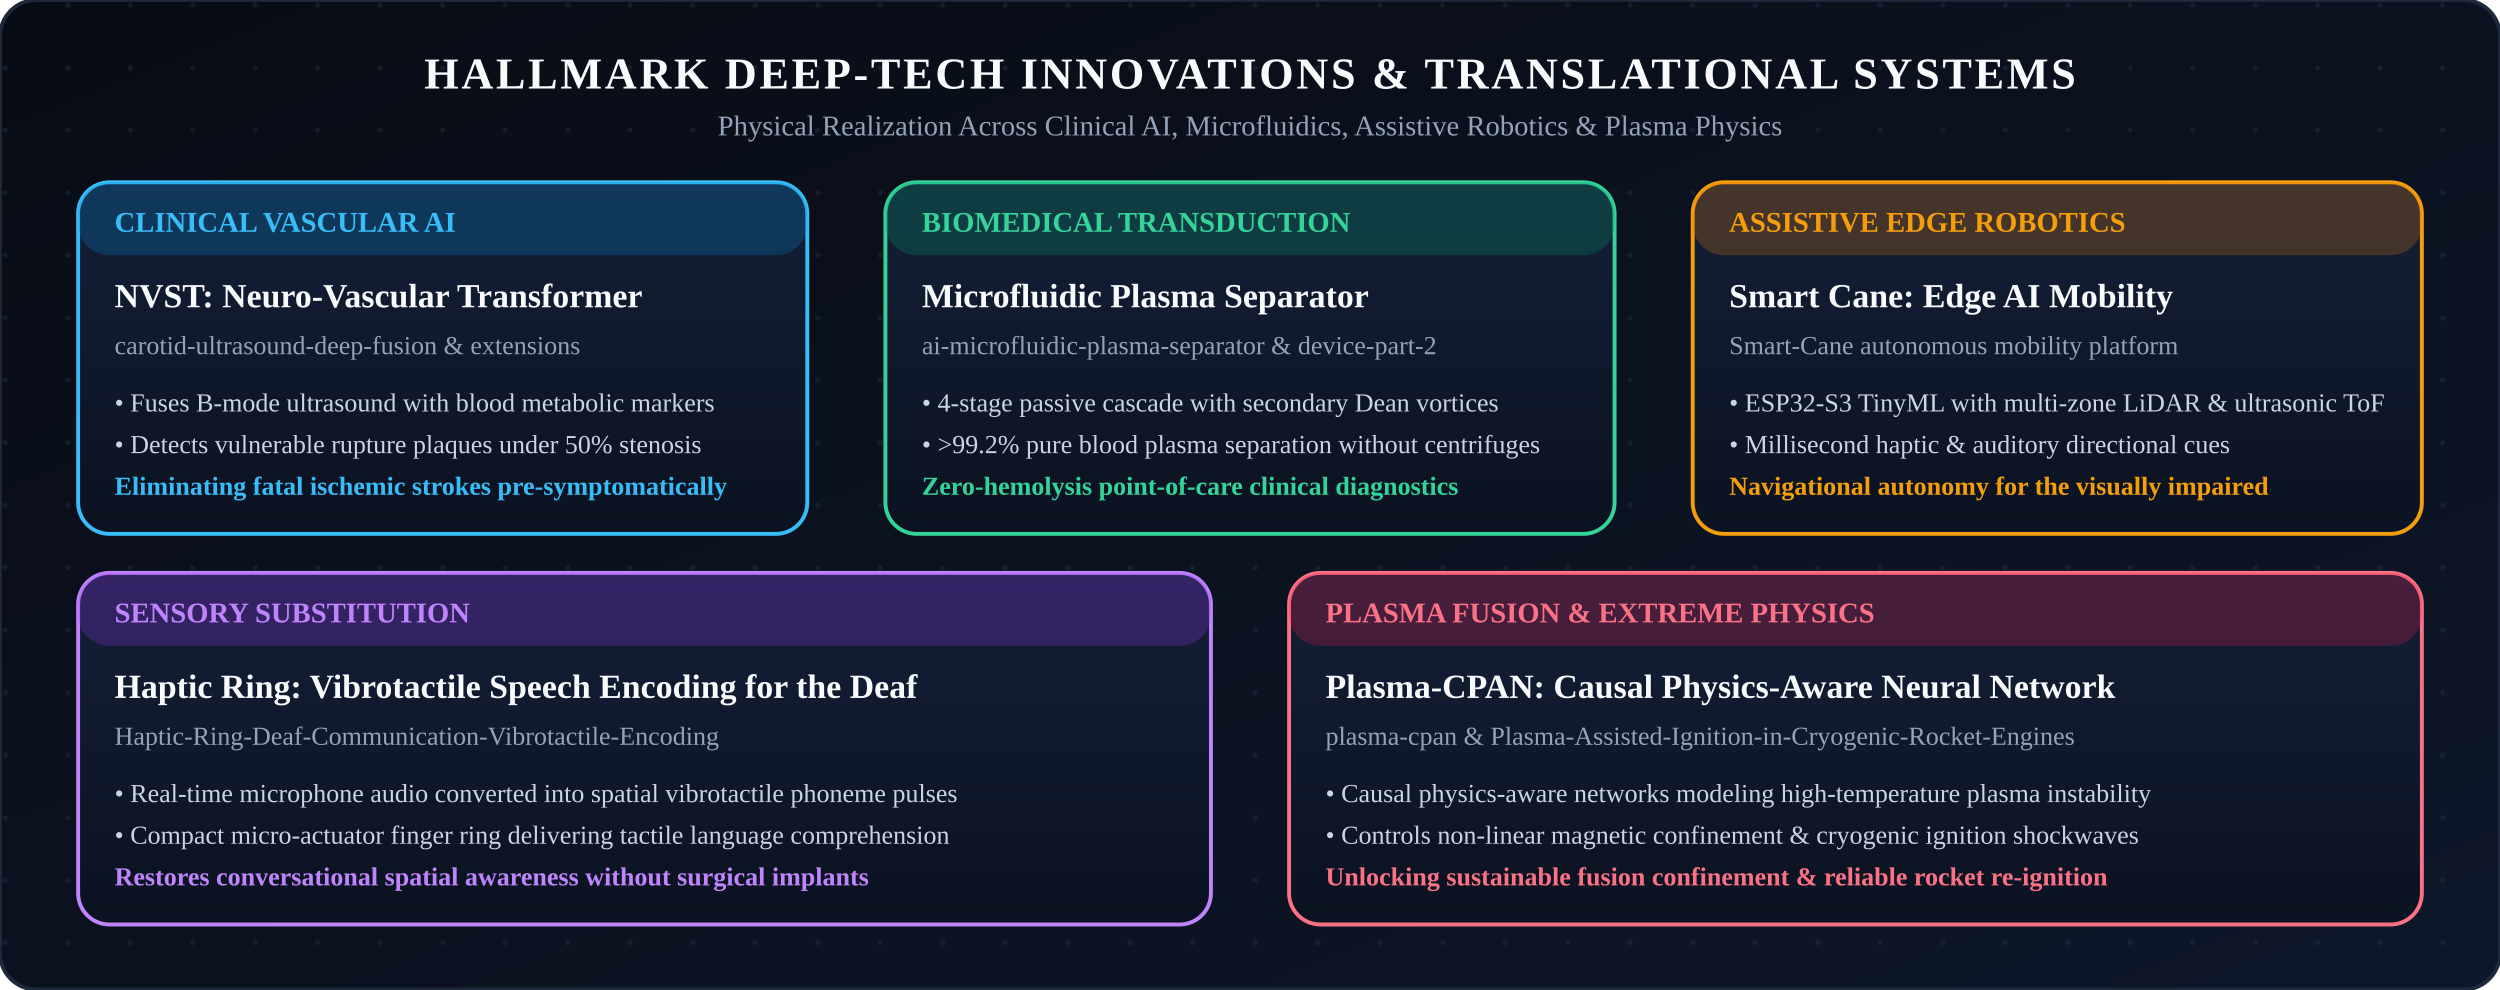
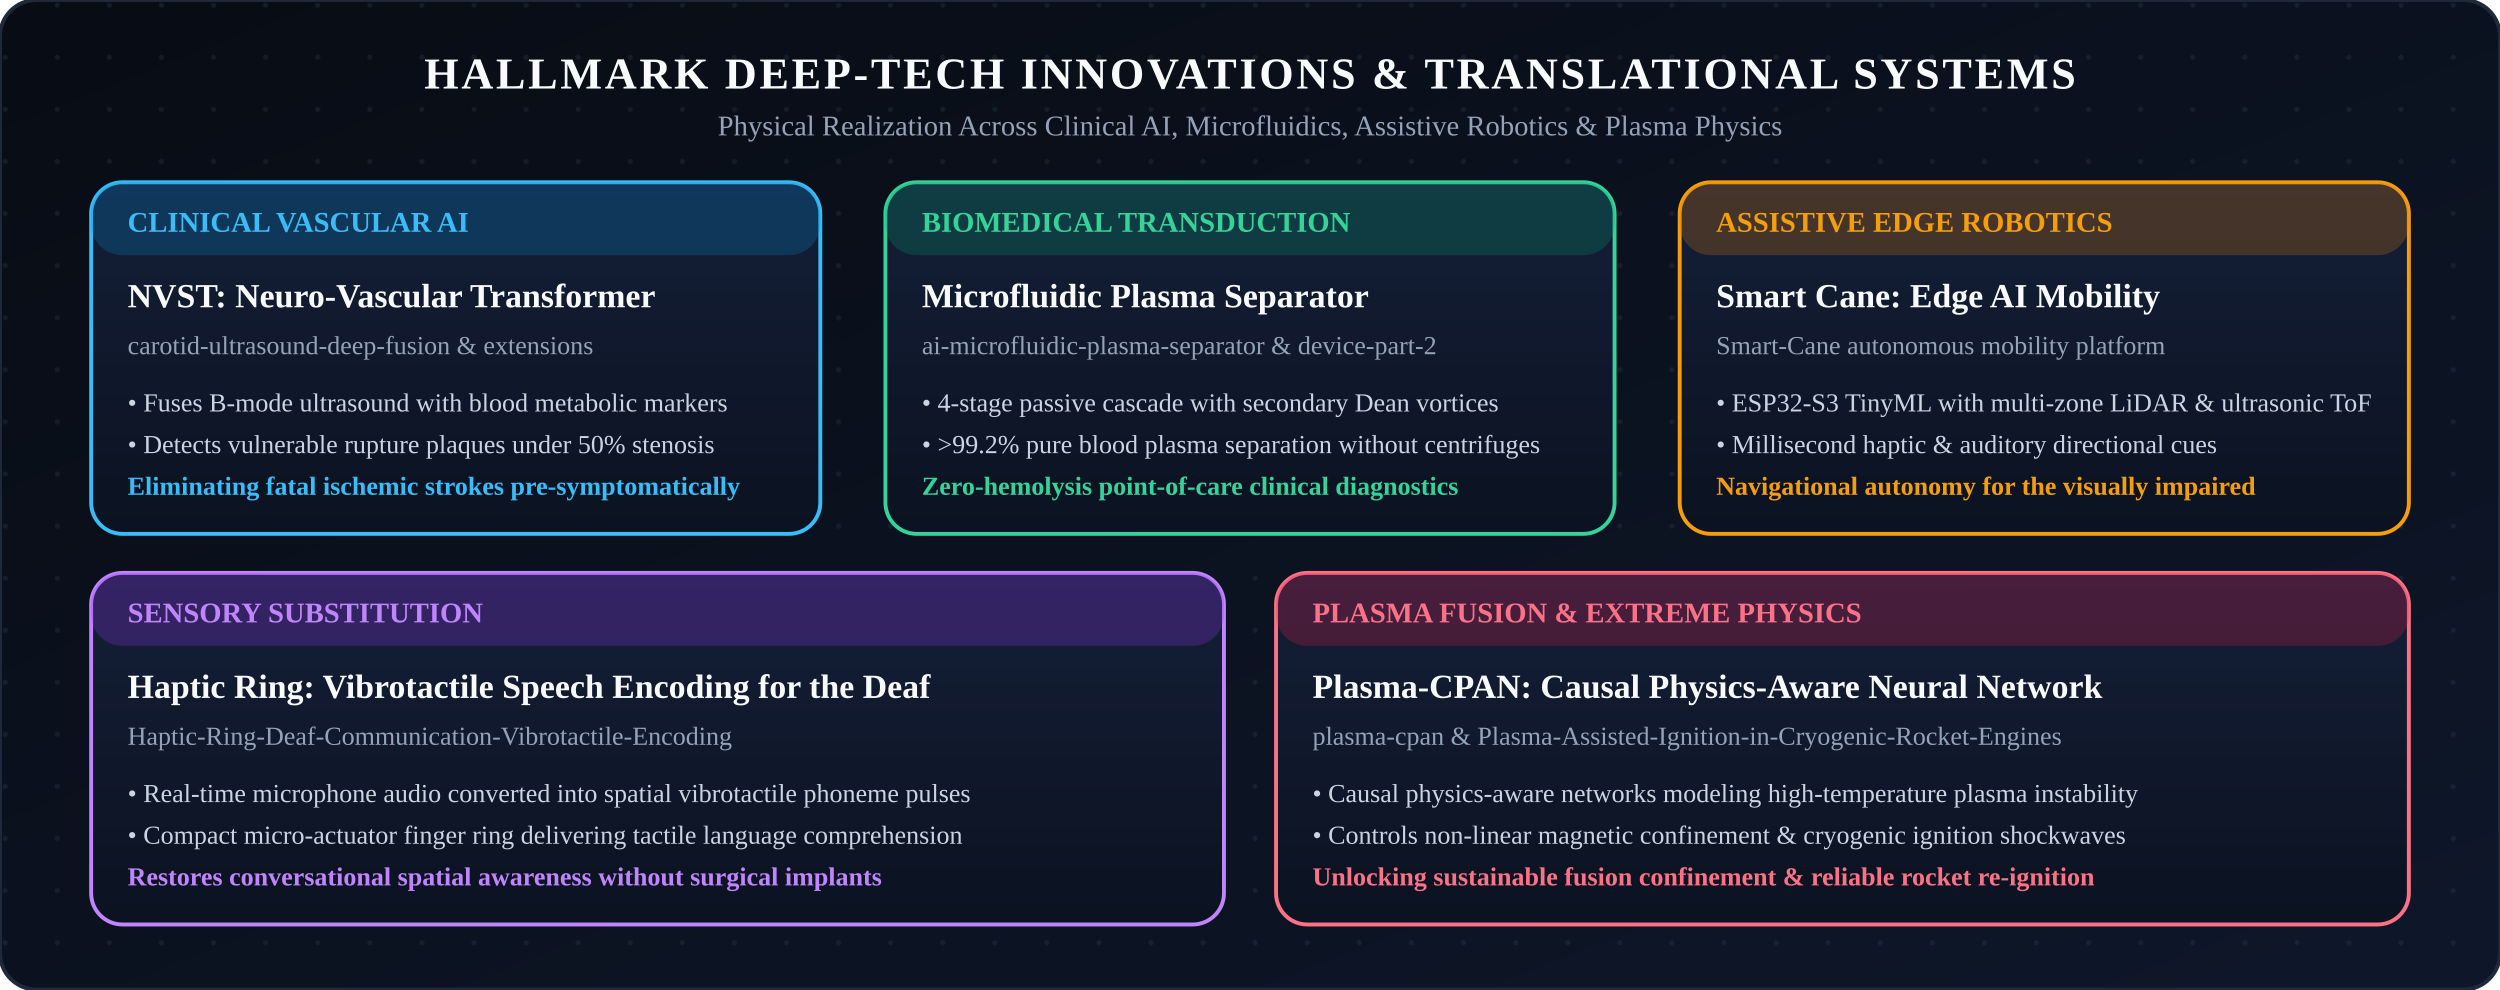
<svg xmlns="http://www.w3.org/2000/svg" viewBox="0 0 960 380" width="100%" height="100%" role="img" aria-labelledby="inno-title inno-desc">
  <defs>
    <linearGradient id="in-bg" x1="0%" y1="0%" x2="100%" y2="100%">
      <stop offset="0%" stop-color="#080c14" />
      <stop offset="100%" stop-color="#0e172a" />
    </linearGradient>
    <linearGradient id="in-card" x1="0%" y1="0%" x2="0%" y2="100%">
      <stop offset="0%" stop-color="#141f38" />
      <stop offset="100%" stop-color="#0b1220" />
    </linearGradient>
-     <pattern id="in-grid" width="24" height="24" patternUnits="userSpaceOnUse">
+     <pattern id="in-grid" width="20" height="20" patternUnits="userSpaceOnUse">
      <circle cx="2" cy="2" r="1" fill="#334155" opacity="0.3" />
    </pattern>
  </defs>
  <rect width="960" height="380" rx="14" fill="url(#in-bg)" />
  <rect width="960" height="380" rx="14" fill="url(#in-grid)" />
  <rect width="960" height="380" rx="14" fill="none" stroke="#1e293b" stroke-width="1.5" />
  <text x="480" y="34" fill="#f8fafc" font-size="17" font-weight="800" text-anchor="middle" letter-spacing="0.06em">HALLMARK DEEP-TECH INNOVATIONS &amp; TRANSLATIONAL SYSTEMS</text>
  <text x="480" y="52" fill="#94a3b8" font-size="11" text-anchor="middle">Physical Realization Across Clinical AI, Microfluidics, Assistive Robotics &amp; Plasma Physics</text>
-   <g transform="translate(30, 70)">
+   <g transform="translate(35, 70)">
    <rect width="280" height="135" rx="12" fill="url(#in-card)" stroke="#38bdf8" stroke-width="1.5" />
    <rect width="280" height="28" rx="12" fill="#0284c7" opacity="0.25" />
    <text x="14" y="19" fill="#38bdf8" font-size="11" font-weight="800">CLINICAL VASCULAR AI</text>
    <text x="14" y="48" fill="#f8fafc" font-size="13" font-weight="700">NVST: Neuro-Vascular Transformer</text>
    <text x="14" y="66" fill="#94a3b8" font-size="10">carotid-ultrasound-deep-fusion &amp; extensions</text>
    <text x="14" y="88" fill="#cbd5e1" font-size="10">• Fuses B-mode ultrasound with blood metabolic markers</text>
    <text x="14" y="104" fill="#cbd5e1" font-size="10">• Detects vulnerable rupture plaques under 50% stenosis</text>
    <text x="14" y="120" fill="#38bdf8" font-size="10" font-weight="600">Eliminating fatal ischemic strokes pre-symptomatically</text>
  </g>
  <g transform="translate(340, 70)">
    <rect width="280" height="135" rx="12" fill="url(#in-card)" stroke="#34d399" stroke-width="1.5" />
    <rect width="280" height="28" rx="12" fill="#059669" opacity="0.25" />
    <text x="14" y="19" fill="#34d399" font-size="11" font-weight="800">BIOMEDICAL TRANSDUCTION</text>
    <text x="14" y="48" fill="#f8fafc" font-size="13" font-weight="700">Microfluidic Plasma Separator</text>
    <text x="14" y="66" fill="#94a3b8" font-size="10">ai-microfluidic-plasma-separator &amp; device-part-2</text>
    <text x="14" y="88" fill="#cbd5e1" font-size="10">• 4-stage passive cascade with secondary Dean vortices</text>
    <text x="14" y="104" fill="#cbd5e1" font-size="10">• &gt;99.2% pure blood plasma separation without centrifuges</text>
    <text x="14" y="120" fill="#34d399" font-size="10" font-weight="600">Zero-hemolysis point-of-care clinical diagnostics</text>
  </g>
-   <g transform="translate(650, 70)">
+   <g transform="translate(645, 70)">
    <rect width="280" height="135" rx="12" fill="url(#in-card)" stroke="#f59e0b" stroke-width="1.5" />
    <rect width="280" height="28" rx="12" fill="#d97706" opacity="0.25" />
    <text x="14" y="19" fill="#f59e0b" font-size="11" font-weight="800">ASSISTIVE EDGE ROBOTICS</text>
    <text x="14" y="48" fill="#f8fafc" font-size="13" font-weight="700">Smart Cane: Edge AI Mobility</text>
    <text x="14" y="66" fill="#94a3b8" font-size="10">Smart-Cane autonomous mobility platform</text>
    <text x="14" y="88" fill="#cbd5e1" font-size="10">• ESP32-S3 TinyML with multi-zone LiDAR &amp; ultrasonic ToF</text>
    <text x="14" y="104" fill="#cbd5e1" font-size="10">• Millisecond haptic &amp; auditory directional cues</text>
    <text x="14" y="120" fill="#f59e0b" font-size="10" font-weight="600">Navigational autonomy for the visually impaired</text>
  </g>
-   <g transform="translate(30, 220)">
+   <g transform="translate(35, 220)">
    <rect width="435" height="135" rx="12" fill="url(#in-card)" stroke="#c084fc" stroke-width="1.5" />
    <rect width="435" height="28" rx="12" fill="#9333ea" opacity="0.25" />
    <text x="14" y="19" fill="#c084fc" font-size="11" font-weight="800">SENSORY SUBSTITUTION</text>
    <text x="14" y="48" fill="#f8fafc" font-size="13" font-weight="700">Haptic Ring: Vibrotactile Speech Encoding for the Deaf</text>
    <text x="14" y="66" fill="#94a3b8" font-size="10">Haptic-Ring-Deaf-Communication-Vibrotactile-Encoding</text>
    <text x="14" y="88" fill="#cbd5e1" font-size="10">• Real-time microphone audio converted into spatial vibrotactile phoneme pulses</text>
    <text x="14" y="104" fill="#cbd5e1" font-size="10">• Compact micro-actuator finger ring delivering tactile language comprehension</text>
    <text x="14" y="120" fill="#c084fc" font-size="10" font-weight="600">Restores conversational spatial awareness without surgical implants</text>
  </g>
-   <g transform="translate(495, 220)">
+   <g transform="translate(490, 220)">
    <rect width="435" height="135" rx="12" fill="url(#in-card)" stroke="#fb7185" stroke-width="1.5" />
    <rect width="435" height="28" rx="12" fill="#e11d48" opacity="0.25" />
    <text x="14" y="19" fill="#fb7185" font-size="11" font-weight="800">PLASMA FUSION &amp; EXTREME PHYSICS</text>
    <text x="14" y="48" fill="#f8fafc" font-size="13" font-weight="700">Plasma-CPAN: Causal Physics-Aware Neural Network</text>
    <text x="14" y="66" fill="#94a3b8" font-size="10">plasma-cpan &amp; Plasma-Assisted-Ignition-in-Cryogenic-Rocket-Engines</text>
    <text x="14" y="88" fill="#cbd5e1" font-size="10">• Causal physics-aware networks modeling high-temperature plasma instability</text>
    <text x="14" y="104" fill="#cbd5e1" font-size="10">• Controls non-linear magnetic confinement &amp; cryogenic ignition shockwaves</text>
    <text x="14" y="120" fill="#fb7185" font-size="10" font-weight="600">Unlocking sustainable fusion confinement &amp; reliable rocket re-ignition</text>
  </g>
</svg>
